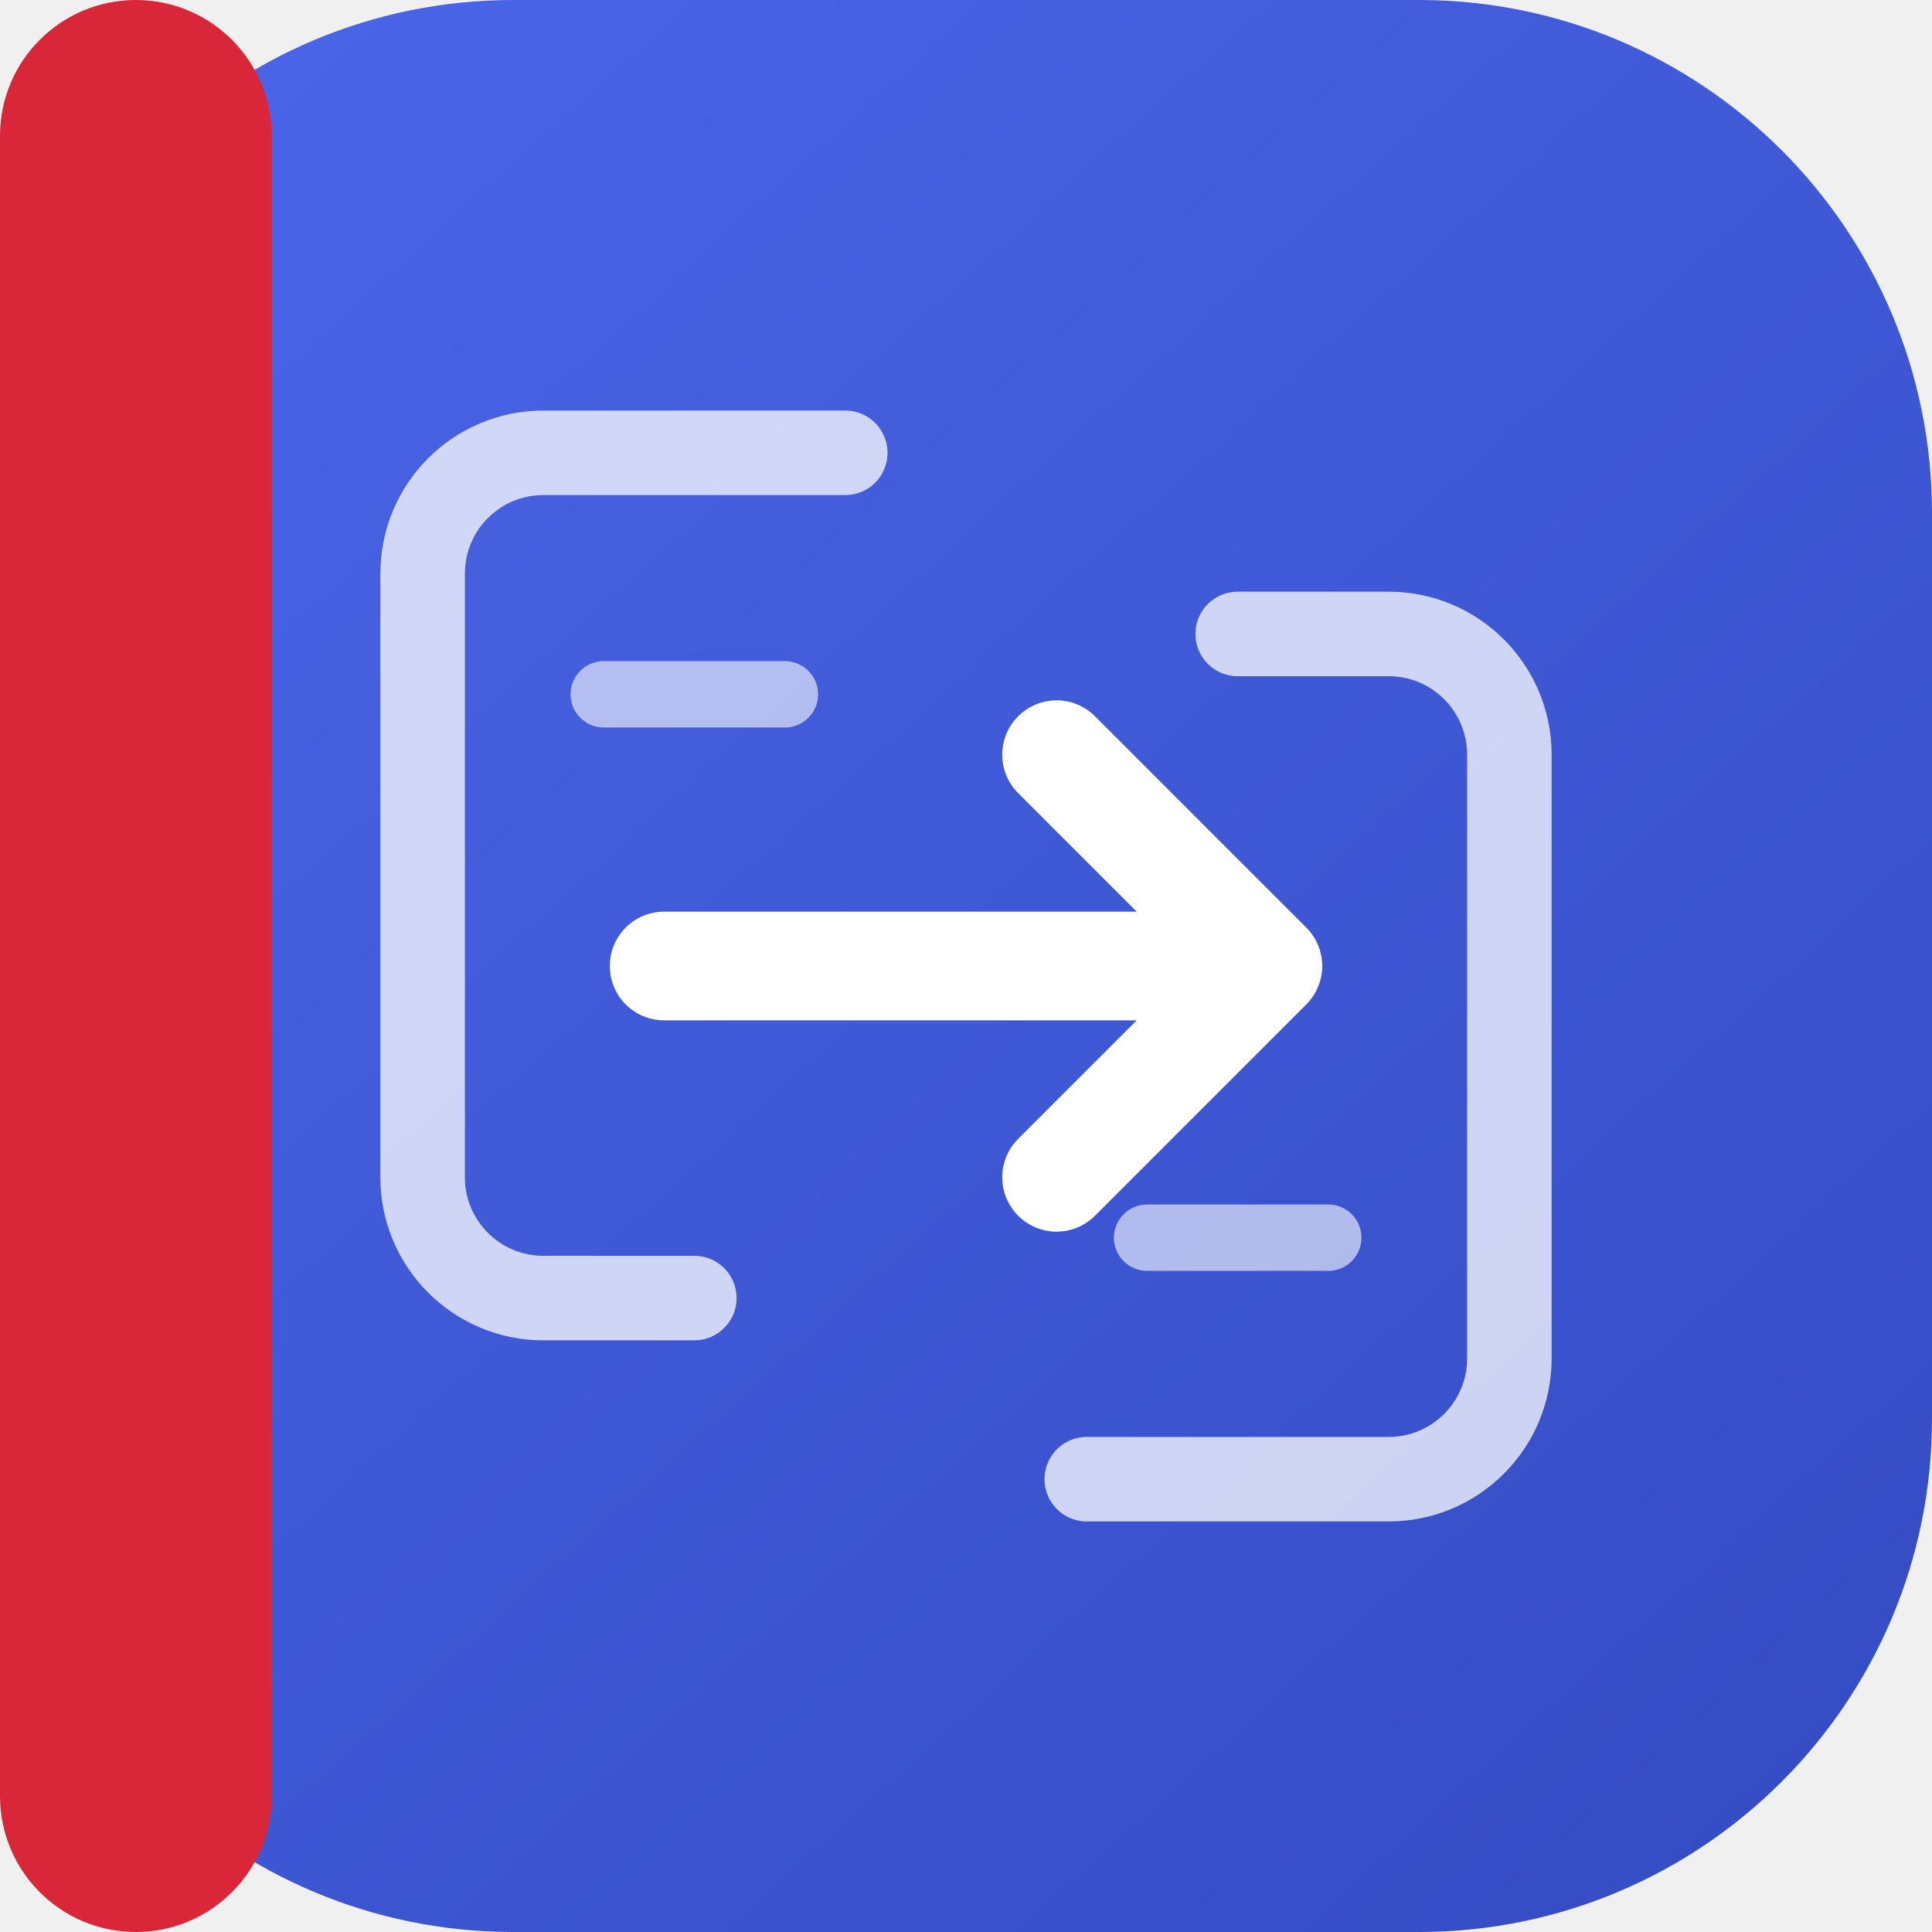
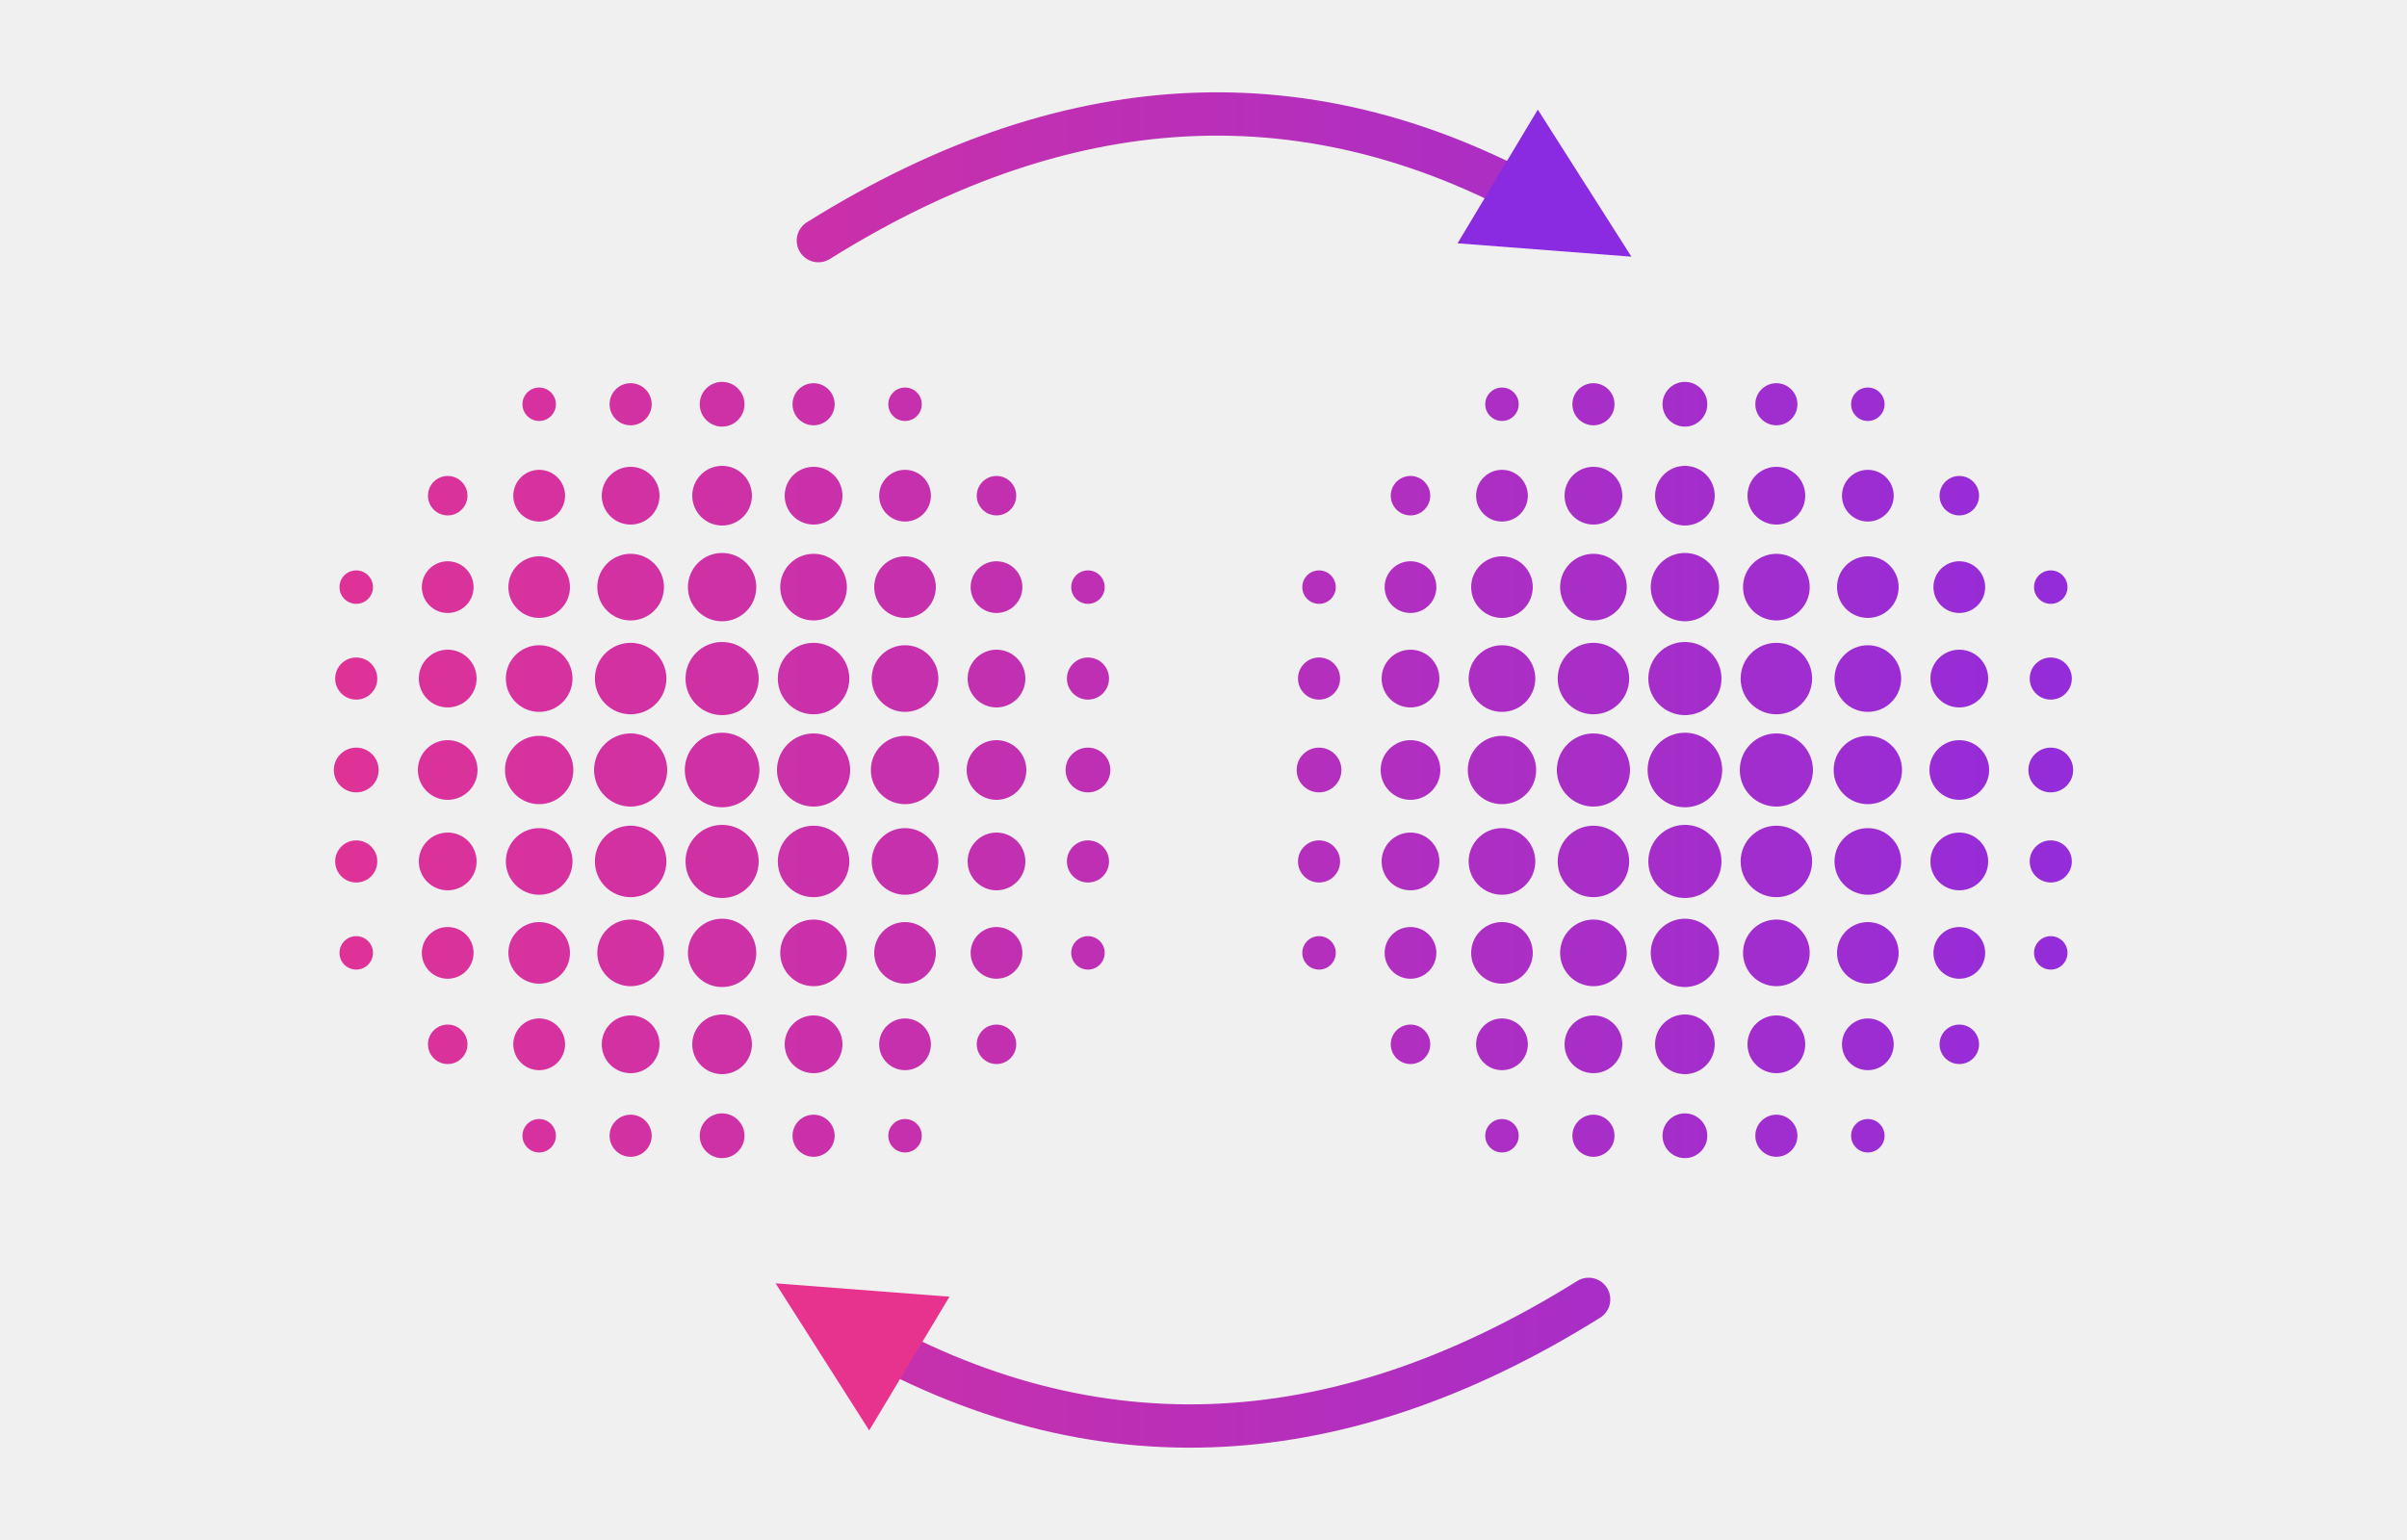
- <svg xmlns="http://www.w3.org/2000/svg" width="512" height="512" viewBox="0 0 64 64">
+ <svg xmlns="http://www.w3.org/2000/svg" viewBox="20 18 200 128" role="img" aria-labelledby="t">
  <defs>
-     <linearGradient id="transfer-blue" x1="4" y1="2" x2="60" y2="64" gradientUnits="userSpaceOnUse">
-       <stop stop-color="#4a65e8" />
-       <stop offset="1" stop-color="#344bc3" />
+     <linearGradient id="g" x1="30" y1="0" x2="210" y2="0" gradientUnits="userSpaceOnUse">
+       <stop offset="0" stop-color="#E8338E" />
+       <stop offset="1" stop-color="#8A2BE2" />
    </linearGradient>
+     <marker id="h" viewBox="0 0 10 10" refX="5" refY="5" markerWidth="3.6" markerHeight="3.6" orient="auto-start-reverse">
+       <path d="M0 0 L10 5 L0 10 z" fill="#8A2BE2" />
+     </marker>
+     <marker id="h2" viewBox="0 0 10 10" refX="5" refY="5" markerWidth="3.6" markerHeight="3.6" orient="auto-start-reverse">
+       <path d="M0 0 L10 5 L0 10 z" fill="#E8338E" />
+     </marker>
  </defs>
-   <rect width="64" height="64" rx="17" fill="url(#transfer-blue)" />
-   <rect x="0" y="0" width="9" height="64" rx="4.5" fill="#d92739" />
-   <path d="M28 15H18a4 4 0 0 0-4 4v20a4 4 0 0 0 4 4h5" fill="none" stroke="#fff" stroke-opacity=".75" stroke-width="2.8" stroke-linecap="round" />
-   <path d="M36 49h10a4 4 0 0 0 4-4V25a4 4 0 0 0-4-4h-5" fill="none" stroke="#fff" stroke-opacity=".75" stroke-width="2.8" stroke-linecap="round" />
-   <path d="M22 32h20m-7-7 7 7-7 7" fill="none" stroke="#fff" stroke-width="3.6" stroke-linecap="round" stroke-linejoin="round" />
-   <path d="M20 23h6m12 18h6" fill="none" stroke="#fff" stroke-opacity=".6" stroke-width="2.2" stroke-linecap="round" />
+   <g fill="url(#g)">
+     <circle cx="64.8" cy="51.6" r="1.39" />
+     <circle cx="72.4" cy="51.6" r="1.75" />
+     <circle cx="80.0" cy="51.6" r="1.86" />
+     <circle cx="87.6" cy="51.6" r="1.75" />
+     <circle cx="95.2" cy="51.6" r="1.39" />
+     <circle cx="57.2" cy="59.2" r="1.64" />
+     <circle cx="64.8" cy="59.2" r="2.15" />
+     <circle cx="72.4" cy="59.2" r="2.40" />
+     <circle cx="80.0" cy="59.2" r="2.48" />
+     <circle cx="87.6" cy="59.2" r="2.40" />
+     <circle cx="95.2" cy="59.2" r="2.15" />
+     <circle cx="102.8" cy="59.2" r="1.64" />
+     <circle cx="49.6" cy="66.8" r="1.39" />
+     <circle cx="57.2" cy="66.8" r="2.15" />
+     <circle cx="64.8" cy="66.8" r="2.56" />
+     <circle cx="72.4" cy="66.8" r="2.77" />
+     <circle cx="80.0" cy="66.8" r="2.84" />
+     <circle cx="87.6" cy="66.8" r="2.77" />
+     <circle cx="95.2" cy="66.8" r="2.56" />
+     <circle cx="102.8" cy="66.8" r="2.15" />
+     <circle cx="110.4" cy="66.8" r="1.39" />
+     <circle cx="49.6" cy="74.4" r="1.75" />
+     <circle cx="57.2" cy="74.4" r="2.40" />
+     <circle cx="64.8" cy="74.4" r="2.77" />
+     <circle cx="72.4" cy="74.4" r="2.97" />
+     <circle cx="80.0" cy="74.4" r="3.04" />
+     <circle cx="87.6" cy="74.4" r="2.97" />
+     <circle cx="95.2" cy="74.4" r="2.77" />
+     <circle cx="102.8" cy="74.4" r="2.40" />
+     <circle cx="110.4" cy="74.4" r="1.75" />
+     <circle cx="49.6" cy="82.0" r="1.86" />
+     <circle cx="57.2" cy="82.0" r="2.48" />
+     <circle cx="64.8" cy="82.0" r="2.84" />
+     <circle cx="72.4" cy="82.0" r="3.04" />
+     <circle cx="80.0" cy="82.0" r="3.10" />
+     <circle cx="87.6" cy="82.0" r="3.04" />
+     <circle cx="95.2" cy="82.0" r="2.84" />
+     <circle cx="102.8" cy="82.0" r="2.48" />
+     <circle cx="110.4" cy="82.0" r="1.86" />
+     <circle cx="49.6" cy="89.6" r="1.75" />
+     <circle cx="57.2" cy="89.6" r="2.40" />
+     <circle cx="64.8" cy="89.6" r="2.77" />
+     <circle cx="72.4" cy="89.6" r="2.97" />
+     <circle cx="80.0" cy="89.6" r="3.04" />
+     <circle cx="87.6" cy="89.6" r="2.97" />
+     <circle cx="95.2" cy="89.6" r="2.77" />
+     <circle cx="102.8" cy="89.6" r="2.40" />
+     <circle cx="110.4" cy="89.6" r="1.75" />
+     <circle cx="49.6" cy="97.2" r="1.39" />
+     <circle cx="57.2" cy="97.2" r="2.15" />
+     <circle cx="64.8" cy="97.2" r="2.56" />
+     <circle cx="72.4" cy="97.2" r="2.77" />
+     <circle cx="80.0" cy="97.2" r="2.84" />
+     <circle cx="87.6" cy="97.2" r="2.77" />
+     <circle cx="95.2" cy="97.2" r="2.56" />
+     <circle cx="102.8" cy="97.2" r="2.15" />
+     <circle cx="110.4" cy="97.2" r="1.39" />
+     <circle cx="57.2" cy="104.8" r="1.64" />
+     <circle cx="64.8" cy="104.8" r="2.15" />
+     <circle cx="72.4" cy="104.8" r="2.40" />
+     <circle cx="80.0" cy="104.8" r="2.48" />
+     <circle cx="87.6" cy="104.8" r="2.40" />
+     <circle cx="95.2" cy="104.8" r="2.15" />
+     <circle cx="102.8" cy="104.8" r="1.64" />
+     <circle cx="64.8" cy="112.4" r="1.39" />
+     <circle cx="72.4" cy="112.4" r="1.75" />
+     <circle cx="80.0" cy="112.4" r="1.86" />
+     <circle cx="87.6" cy="112.4" r="1.75" />
+     <circle cx="95.2" cy="112.4" r="1.39" />
+     <circle cx="144.8" cy="51.6" r="1.39" />
+     <circle cx="152.4" cy="51.6" r="1.75" />
+     <circle cx="160.0" cy="51.6" r="1.86" />
+     <circle cx="167.6" cy="51.6" r="1.75" />
+     <circle cx="175.2" cy="51.6" r="1.39" />
+     <circle cx="137.2" cy="59.2" r="1.64" />
+     <circle cx="144.8" cy="59.2" r="2.15" />
+     <circle cx="152.4" cy="59.2" r="2.40" />
+     <circle cx="160.0" cy="59.2" r="2.48" />
+     <circle cx="167.6" cy="59.2" r="2.40" />
+     <circle cx="175.2" cy="59.2" r="2.15" />
+     <circle cx="182.8" cy="59.2" r="1.64" />
+     <circle cx="129.6" cy="66.8" r="1.39" />
+     <circle cx="137.2" cy="66.8" r="2.15" />
+     <circle cx="144.8" cy="66.8" r="2.56" />
+     <circle cx="152.4" cy="66.8" r="2.77" />
+     <circle cx="160.0" cy="66.8" r="2.84" />
+     <circle cx="167.6" cy="66.8" r="2.77" />
+     <circle cx="175.2" cy="66.8" r="2.56" />
+     <circle cx="182.8" cy="66.8" r="2.15" />
+     <circle cx="190.4" cy="66.8" r="1.39" />
+     <circle cx="129.6" cy="74.4" r="1.75" />
+     <circle cx="137.2" cy="74.4" r="2.40" />
+     <circle cx="144.8" cy="74.4" r="2.77" />
+     <circle cx="152.4" cy="74.4" r="2.97" />
+     <circle cx="160.0" cy="74.4" r="3.04" />
+     <circle cx="167.6" cy="74.4" r="2.97" />
+     <circle cx="175.2" cy="74.4" r="2.77" />
+     <circle cx="182.8" cy="74.4" r="2.40" />
+     <circle cx="190.4" cy="74.4" r="1.75" />
+     <circle cx="129.6" cy="82.0" r="1.86" />
+     <circle cx="137.2" cy="82.0" r="2.48" />
+     <circle cx="144.8" cy="82.0" r="2.84" />
+     <circle cx="152.4" cy="82.0" r="3.04" />
+     <circle cx="160.0" cy="82.0" r="3.10" />
+     <circle cx="167.6" cy="82.0" r="3.04" />
+     <circle cx="175.2" cy="82.0" r="2.84" />
+     <circle cx="182.8" cy="82.0" r="2.48" />
+     <circle cx="190.4" cy="82.0" r="1.86" />
+     <circle cx="129.6" cy="89.6" r="1.75" />
+     <circle cx="137.2" cy="89.6" r="2.40" />
+     <circle cx="144.8" cy="89.6" r="2.77" />
+     <circle cx="152.4" cy="89.6" r="2.97" />
+     <circle cx="160.0" cy="89.6" r="3.04" />
+     <circle cx="167.6" cy="89.6" r="2.97" />
+     <circle cx="175.2" cy="89.6" r="2.77" />
+     <circle cx="182.8" cy="89.6" r="2.40" />
+     <circle cx="190.4" cy="89.6" r="1.75" />
+     <circle cx="129.6" cy="97.2" r="1.39" />
+     <circle cx="137.2" cy="97.2" r="2.15" />
+     <circle cx="144.8" cy="97.2" r="2.56" />
+     <circle cx="152.4" cy="97.2" r="2.77" />
+     <circle cx="160.0" cy="97.2" r="2.84" />
+     <circle cx="167.6" cy="97.2" r="2.77" />
+     <circle cx="175.2" cy="97.2" r="2.56" />
+     <circle cx="182.8" cy="97.2" r="2.15" />
+     <circle cx="190.4" cy="97.2" r="1.39" />
+     <circle cx="137.2" cy="104.8" r="1.64" />
+     <circle cx="144.8" cy="104.8" r="2.15" />
+     <circle cx="152.4" cy="104.8" r="2.40" />
+     <circle cx="160.0" cy="104.8" r="2.48" />
+     <circle cx="167.6" cy="104.8" r="2.40" />
+     <circle cx="175.2" cy="104.8" r="2.15" />
+     <circle cx="182.8" cy="104.8" r="1.64" />
+     <circle cx="144.8" cy="112.4" r="1.39" />
+     <circle cx="152.4" cy="112.4" r="1.75" />
+     <circle cx="160.0" cy="112.4" r="1.86" />
+     <circle cx="167.6" cy="112.4" r="1.75" />
+     <circle cx="175.2" cy="112.4" r="1.39" />
+   </g>
+   <g fill="none" stroke="url(#g)" stroke-width="3.6" stroke-linecap="round">
+     <path d="M88 38 Q120 18 150 36" marker-end="url(#h)" />
+     <path d="M152 126 Q120 146 90 128" marker-end="url(#h2)" />
+   </g>
</svg>
